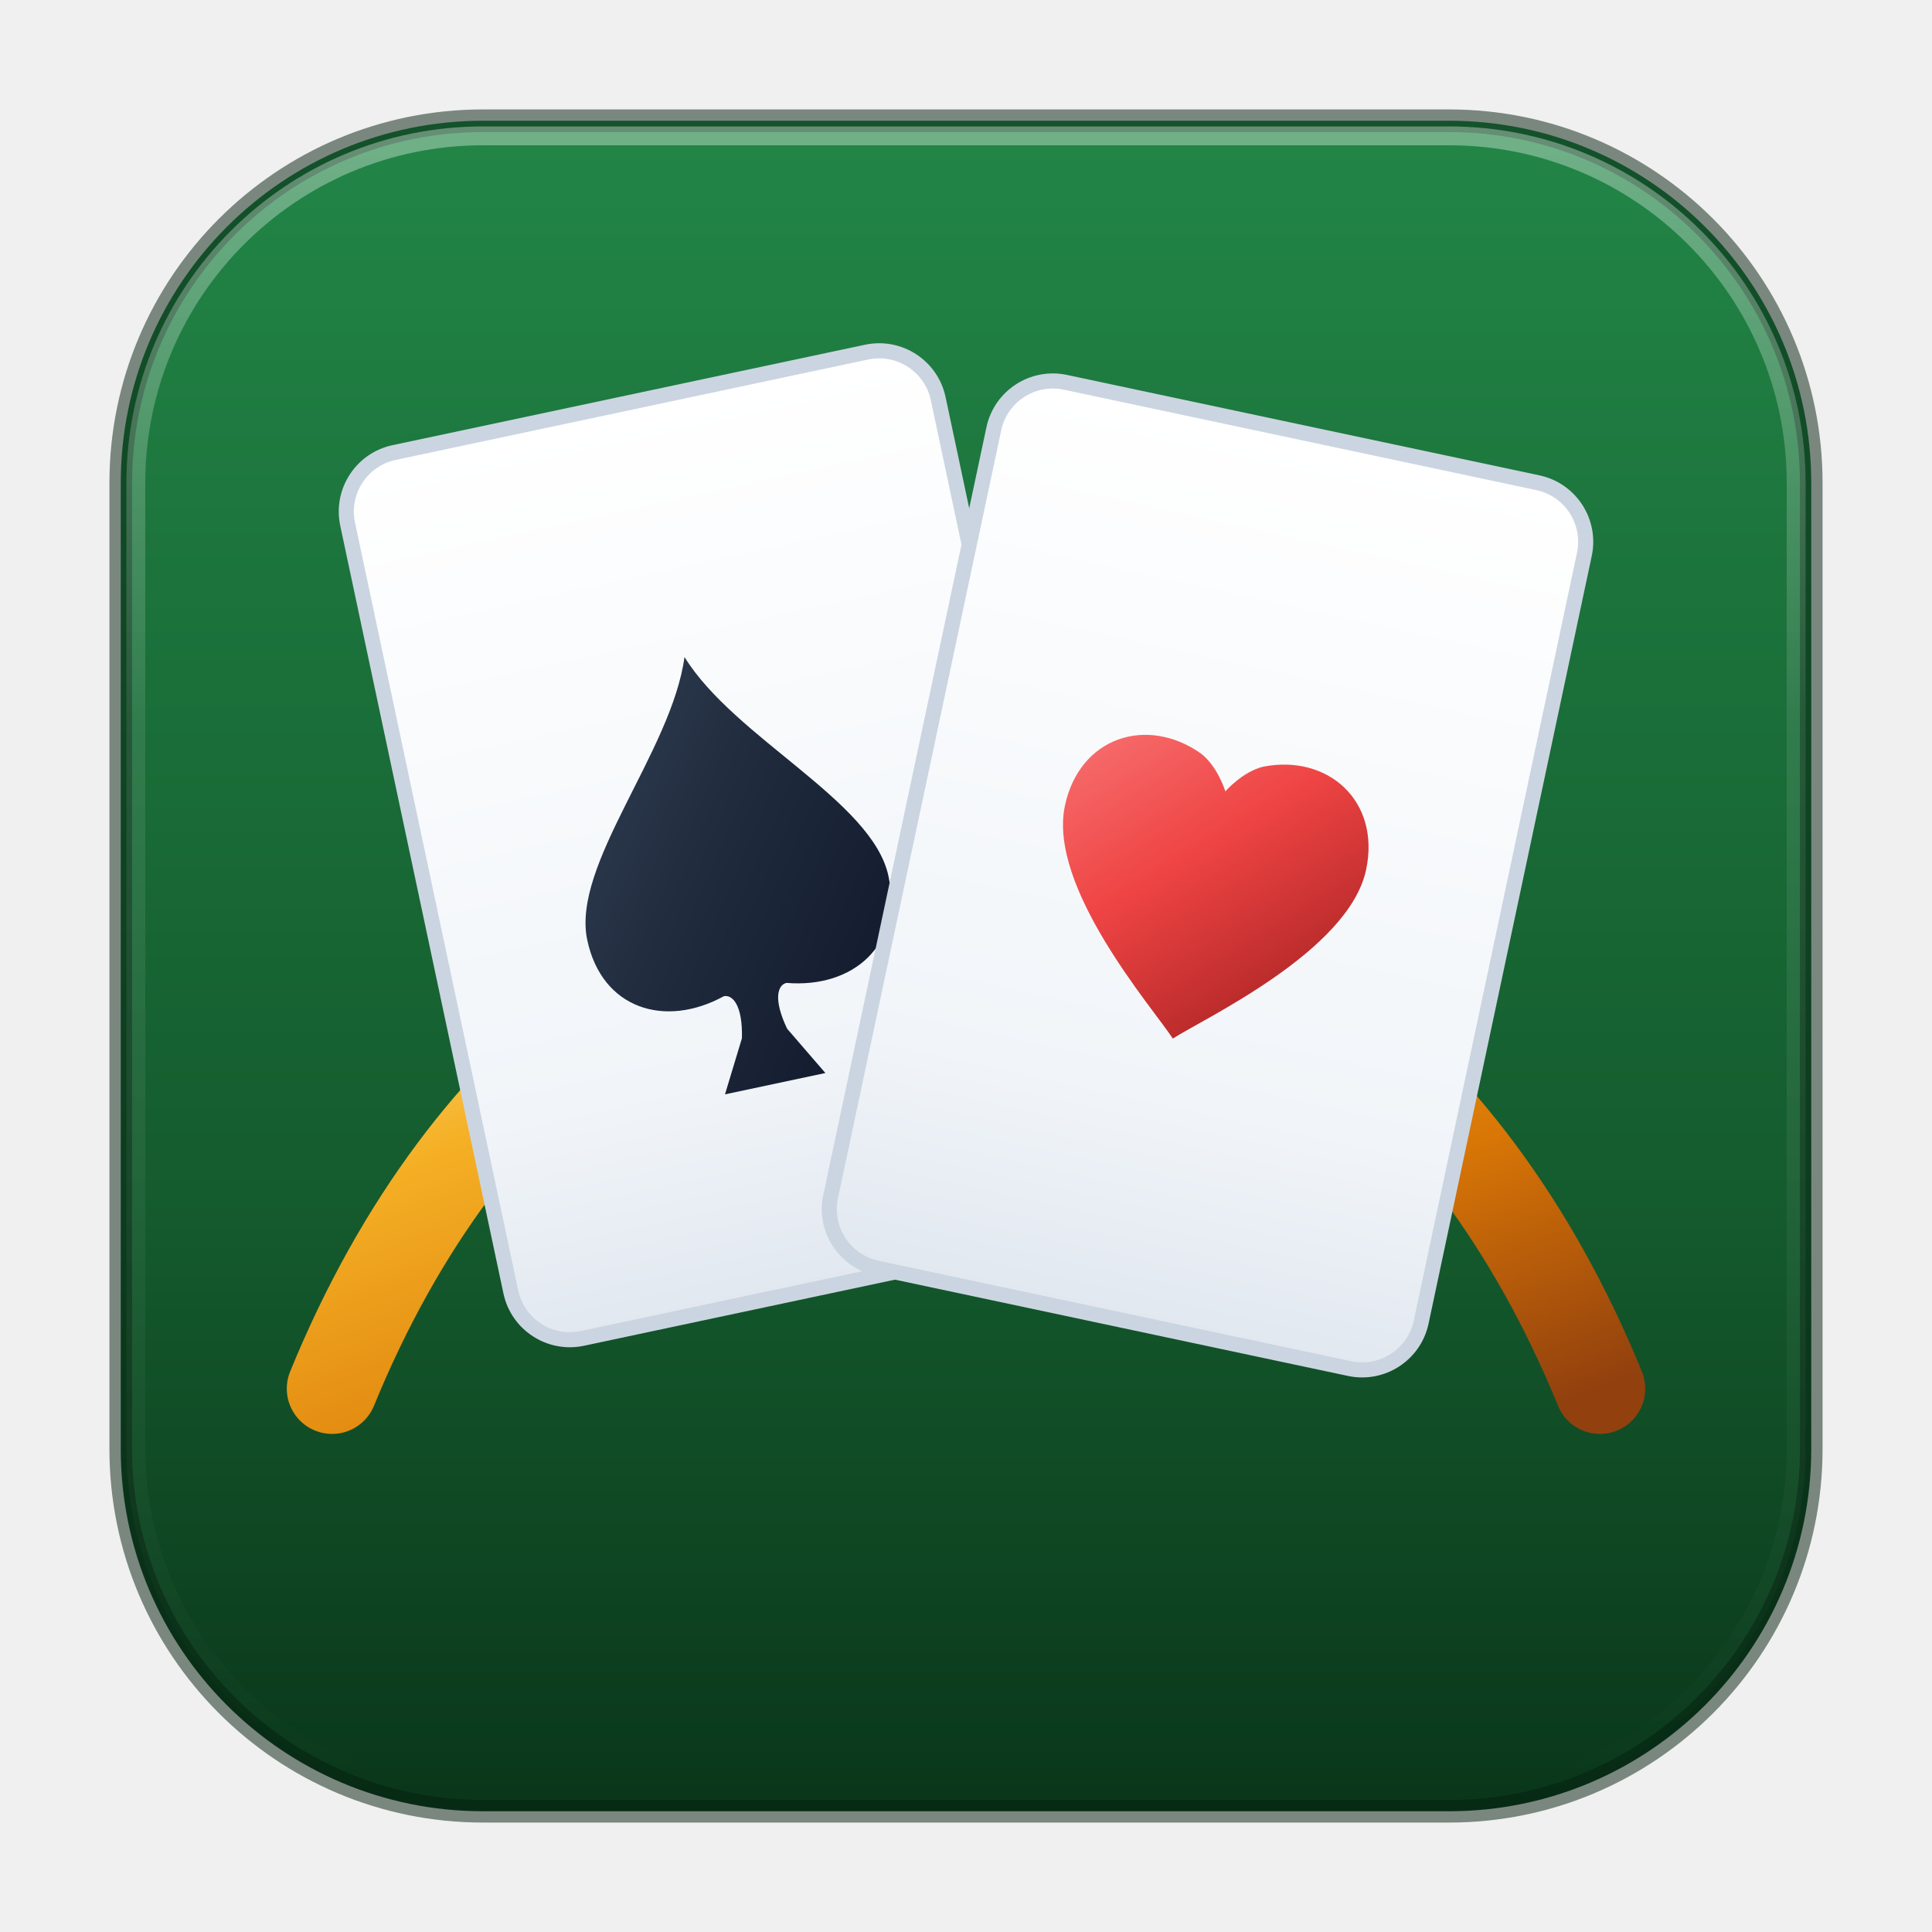
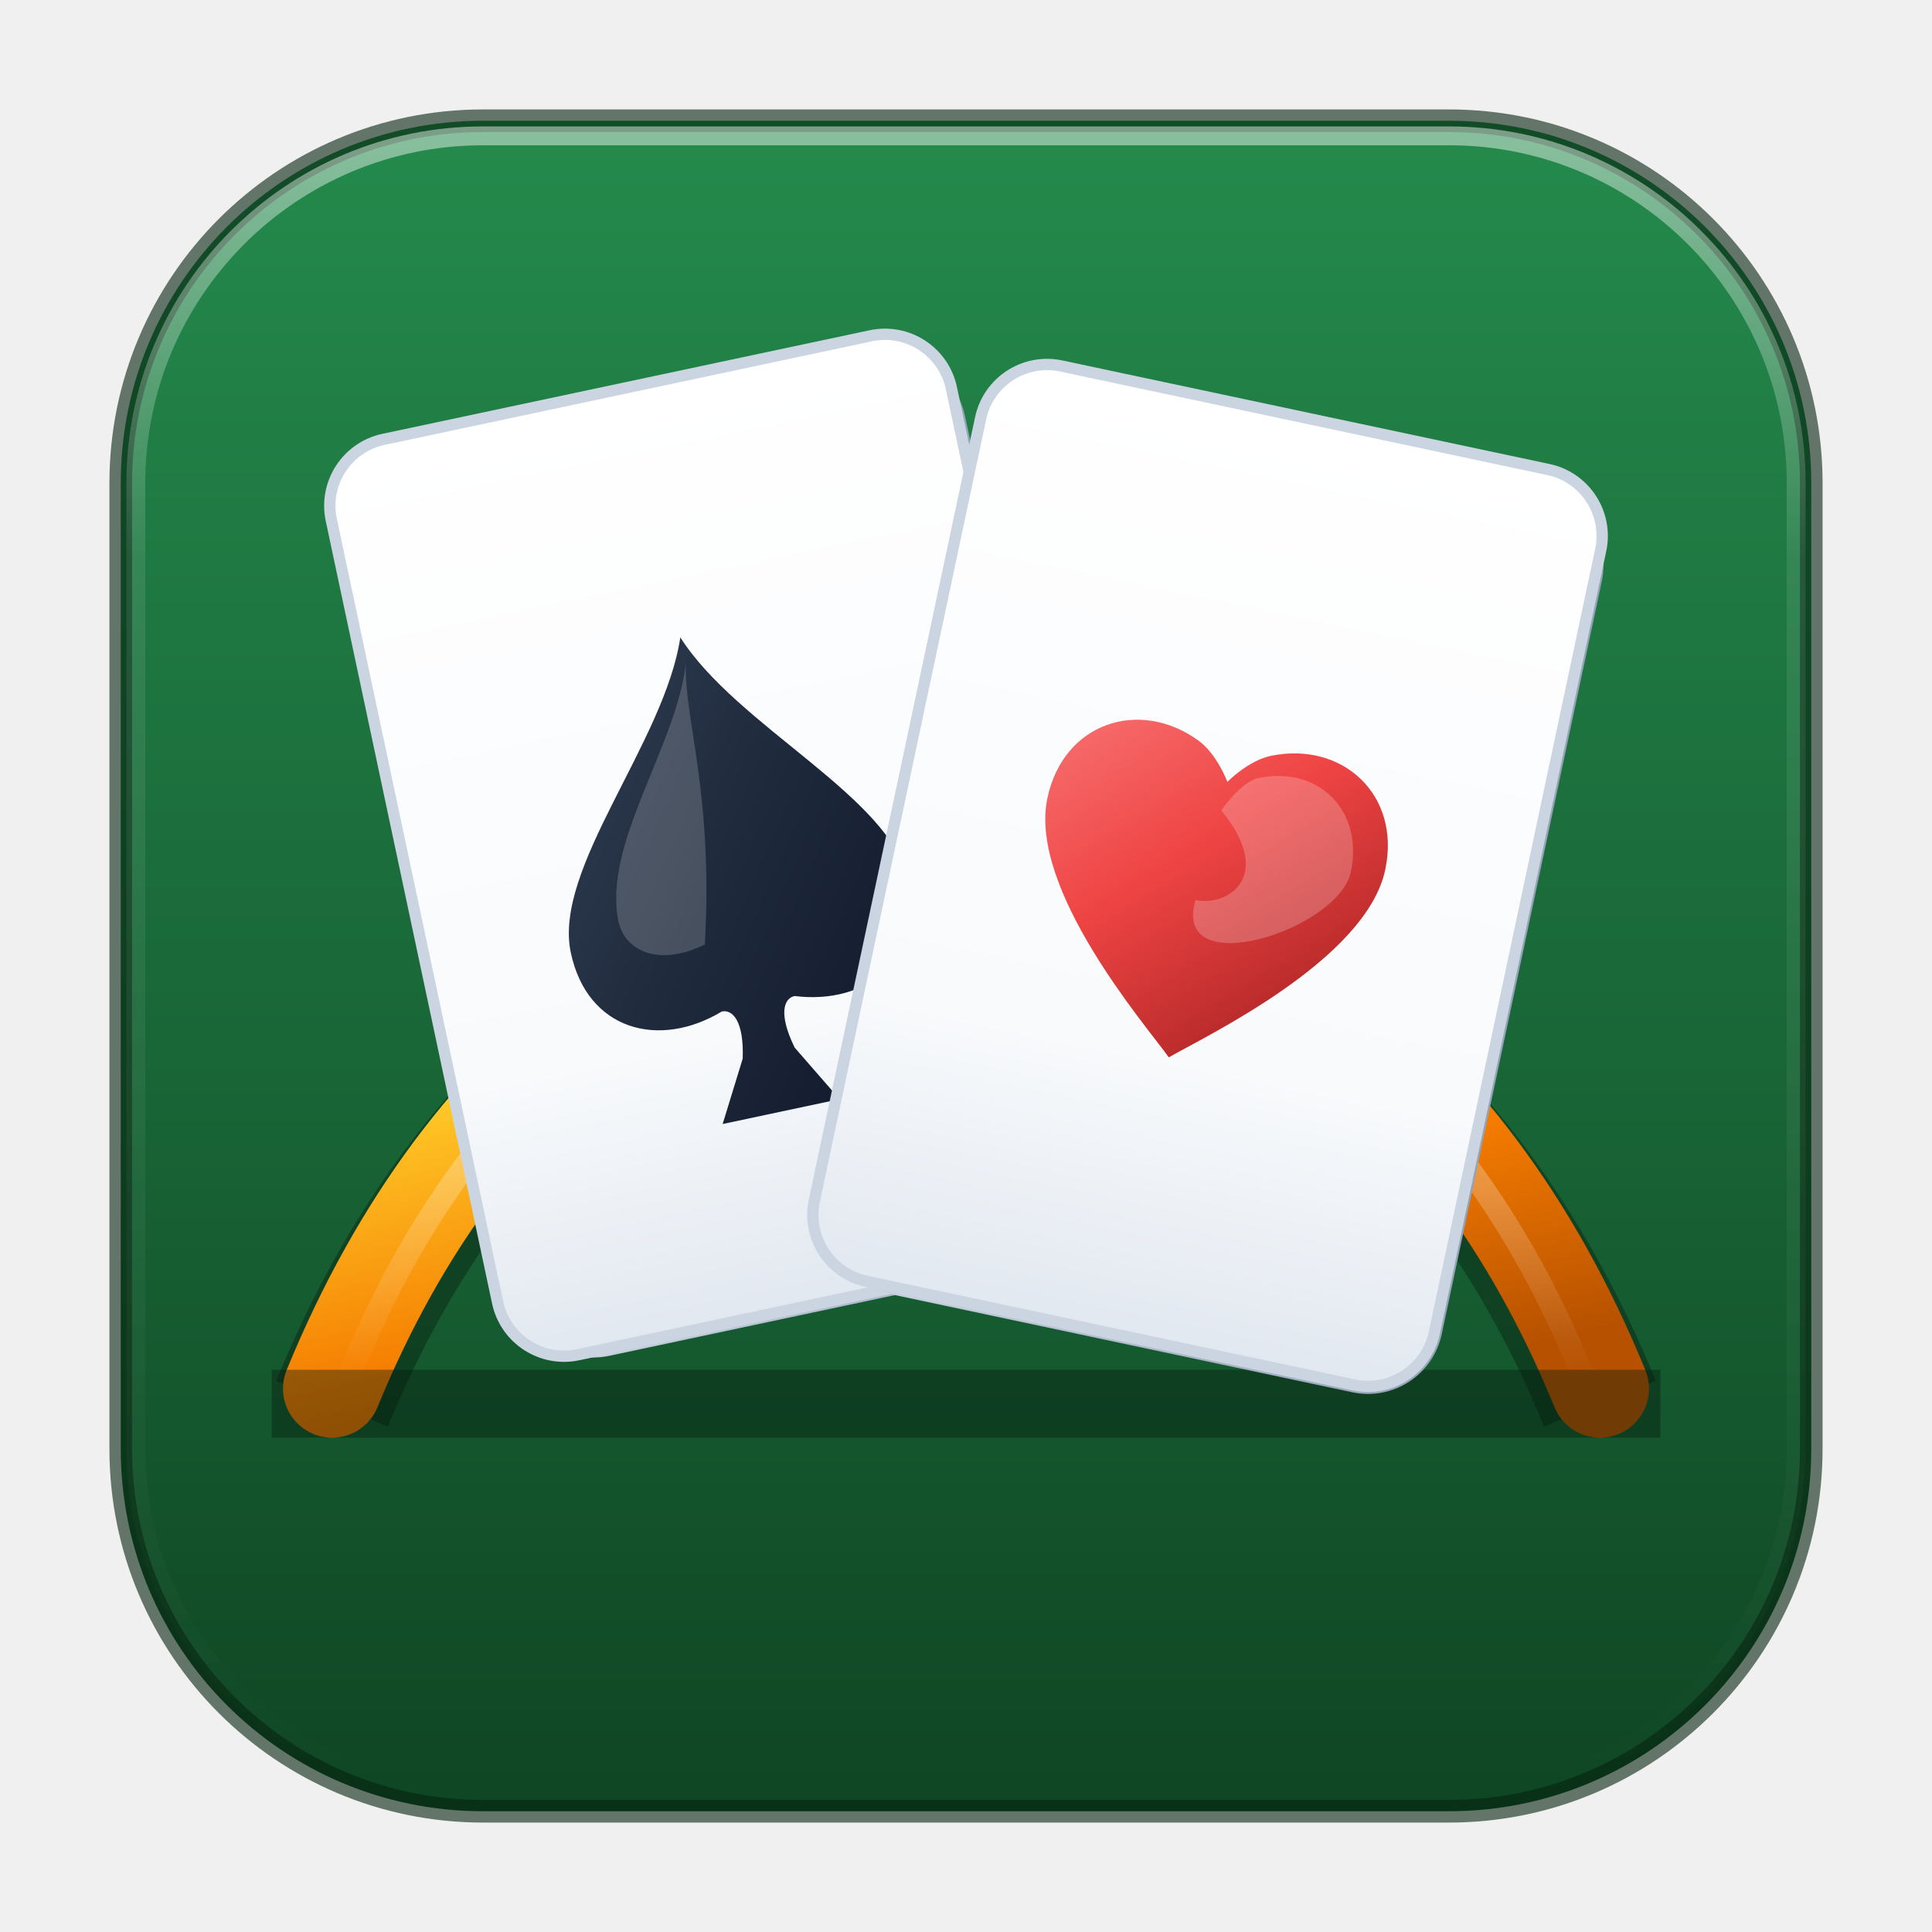
<svg xmlns="http://www.w3.org/2000/svg" width="128" height="128" viewBox="0 0 128 128" version="1.1">
  <defs>
    <linearGradient id="tileSurface" x1="0%" y1="0%" x2="0%" y2="100%">
-       <stop offset="0%" stop-color="#228647" />
-       <stop offset="65%" stop-color="#145a2d" />
-       <stop offset="100%" stop-color="#0a361a" />
+       <stop offset="0%" stop-color="#248a4c" />
+       <stop offset="60%" stop-color="#186335" />
+       <stop offset="100%" stop-color="#0f4523" />
    </linearGradient>
    <linearGradient id="topHighlightRim" x1="0%" y1="0%" x2="0%" y2="100%">
-       <stop offset="0%" stop-color="#ffffff" stop-opacity="0.35" />
-       <stop offset="35%" stop-color="#ffffff" stop-opacity="0.10" />
+       <stop offset="0%" stop-color="#ffffff" stop-opacity="0.45" />
+       <stop offset="25%" stop-color="#ffffff" stop-opacity="0.10" />
      <stop offset="100%" stop-color="#ffffff" stop-opacity="0.0" />
    </linearGradient>
-     <linearGradient id="gold3D" x1="0%" y1="0%" x2="100%" y2="100%">
-       <stop offset="0%" stop-color="#ffeea1" />
-       <stop offset="30%" stop-color="#f5b025" />
-       <stop offset="70%" stop-color="#d97706" />
-       <stop offset="100%" stop-color="#92400e" />
+     <linearGradient id="gold3D" x1="20%" y1="0%" x2="80%" y2="100%">
+       <stop offset="0%" stop-color="#fff3b0" />
+       <stop offset="25%" stop-color="#ffca28" />
+       <stop offset="65%" stop-color="#f57c00" />
+       <stop offset="100%" stop-color="#b75100" />
+     </linearGradient>
+     <linearGradient id="goldSpecular" x1="0%" y1="0%" x2="0%" y2="100%">
+       <stop offset="0%" stop-color="#ffffff" stop-opacity="0.6" />
+       <stop offset="100%" stop-color="#ffffff" stop-opacity="0.0" />
    </linearGradient>
    <linearGradient id="cardFront" x1="0%" y1="0%" x2="0%" y2="100%">
      <stop offset="0%" stop-color="#ffffff" />
-       <stop offset="75%" stop-color="#f1f5f9" />
+       <stop offset="70%" stop-color="#f8fafc" />
      <stop offset="100%" stop-color="#e2e8f0" />
+     </linearGradient>
+     <linearGradient id="cardThickness" x1="0%" y1="0%" x2="100%" y2="0%">
+       <stop offset="0%" stop-color="#cbd5e1" />
+       <stop offset="100%" stop-color="#94a3b8" />
    </linearGradient>
    <linearGradient id="spadeGrad" x1="0%" y1="0%" x2="100%" y2="100%">
      <stop offset="0%" stop-color="#334155" />
      <stop offset="50%" stop-color="#1e293b" />
      <stop offset="100%" stop-color="#0f172a" />
    </linearGradient>
    <linearGradient id="heartGrad" x1="0%" y1="0%" x2="100%" y2="100%">
      <stop offset="0%" stop-color="#f87171" />
      <stop offset="40%" stop-color="#ef4444" />
      <stop offset="100%" stop-color="#991b1b" />
    </linearGradient>
-     <g id="spadeShape">
-       <path d="M 0,-15 C -2.5,-8 -12,-1 -12,5 C -12,10.5 -7.5,13 -2.5,11.5 C -1.8,11.5 -1.2,12.5 -1.8,15 L -4,19 L 4,19 L 1.8,15 C 1.2,12.5 1.8,11.5 2.5,11.5 C 7.5,13 12,10.5 12,5 C 12,-1 2.5,-8 0,-15 Z" fill="url(#spadeGrad)" />
+     <g id="spade3D">
+       <path d="M 0,-16 C -2.8,-8.5 -13,-1 -13,5.5 C -13,11.5 -8,14 -2.8,12.2 C -2,12.2 -1.3,13.2 -2,16 L -4.5,20.5 L 4.5,20.5 L 2,16 C 1.3,13.2 2,12.2 2.8,12.2 C 8,14 13,11.5 13,5.5 C 13,-1 2.8,-8.5 0,-16 Z" fill="url(#spadeGrad)" />
+       <path d="M 0,-14 C -2,-8 -9,-2 -9,4 C -9,6 -7,8 -3,7 C 0,-4 -1,-10 0,-14 Z" fill="#ffffff" opacity="0.18" />
    </g>
-     <g id="heartShape">
-       <path d="M 0,13 C -2,11 -12,3.5 -12,-3 C -12,-8.5 -7.2,-11.2 -2.5,-9.2 C -1,-8.5 0,-6.7 0,-6.7 C 0,-6.7 1,-8.5 2.5,-9.2 C 7.2,-11.2 12,-8.5 12,-3 C 12,3.5 2,11 0,13 Z" fill="url(#heartGrad)" />
+     <g id="heart3D">
+       <path d="M 0,14 C -2.2,12 -13,3.8 -13,-3.2 C -13,-9 -7.8,-12 -2.8,-9.8 C -1.2,-9.1 0,-7.2 0,-7.2 C 0,-7.2 1.2,-9.1 2.8,-9.8 C 7.8,-12 13,-9 13,-3.2 C 13,3.8 2.2,12 0,14 Z" fill="url(#heartGrad)" />
+       <path d="M 0,-5 C 0,-5 1,-7.5 2.3,-8 C 6.5,-9.8 10.5,-7.2 10.5,-2.5 C 10.5,2 -1,8.5 -0.5,2 C 2,2 5,-1 0,-5 Z" fill="#ffffff" opacity="0.22" />
    </g>
  </defs>
  <rect x="8" y="8" width="112" height="112" rx="24" ry="24" fill="url(#tileSurface)" />
-   <rect x="8" y="8" width="112" height="112" rx="24" ry="24" fill="none" stroke="#051f0e" stroke-width="1.5" stroke-opacity="0.5" />
+   <rect x="8" y="8" width="112" height="112" rx="24" ry="24" fill="none" stroke="#062410" stroke-width="1.5" stroke-opacity="0.6" />
  <rect x="9" y="9" width="110" height="110" rx="23" ry="23" fill="none" stroke="url(#topHighlightRim)" stroke-width="1.25" />
-   <g stroke="url(#gold3D)" stroke-linecap="round" stroke-linejoin="round" fill="none">
-     <path d="M 18 92 L 110 92" stroke-width="3.5" />
-     <path d="M 22 92 C 40 48, 88 48, 106 92" stroke-width="6" />
-   </g>
+   <path d="M 22 93 C 40 49, 88 49, 106 93" fill="none" stroke="#051a0c" stroke-width="8" opacity="0.4" />
+   <path d="M 22 92 C 40 48, 88 48, 106 92" fill="none" stroke="url(#gold3D)" stroke-width="6.5" stroke-linecap="round" />
+   <path d="M 23 91.5 C 40 48.5, 88 48.5, 105 91.5" fill="none" stroke="url(#goldSpecular)" stroke-width="1.5" stroke-linecap="round" />
+   <path d="M 18 93 L 110 93" stroke="#051a0c" stroke-width="4.5" opacity="0.4" />
+   <path d="M 18 92 L 110 92" stroke="url(#gold3D)" stroke-width="3.5" stroke-linecap="round" />
  <g transform="translate(48, 56) rotate(-12)">
-     <rect x="-20" y="-30" width="40" height="60" rx="4" fill="url(#cardFront)" stroke="#cbd5e1" stroke-width="1" />
-     <use href="#spadeShape" transform="scale(0.85)" />
+     <rect x="-19.5" y="-29.5" width="41" height="61" rx="5" fill="url(#cardThickness)" />
+     <rect x="-21" y="-31" width="42" height="62" rx="4.5" fill="url(#cardFront)" stroke="#cbd5e1" stroke-width="0.75" />
+     <use href="#spade3D" transform="scale(0.88)" />
  </g>
  <g transform="translate(80, 58) rotate(12)">
-     <rect x="-20" y="-30" width="40" height="60" rx="4" fill="url(#cardFront)" stroke="#cbd5e1" stroke-width="1" />
-     <use href="#heartShape" transform="scale(0.85)" />
+     <rect x="-19.5" y="-29.5" width="41" height="61" rx="5" fill="url(#cardThickness)" />
+     <rect x="-21" y="-31" width="42" height="62" rx="4.5" fill="url(#cardFront)" stroke="#cbd5e1" stroke-width="0.75" />
+     <use href="#heart3D" transform="scale(0.88)" />
  </g>
</svg>
